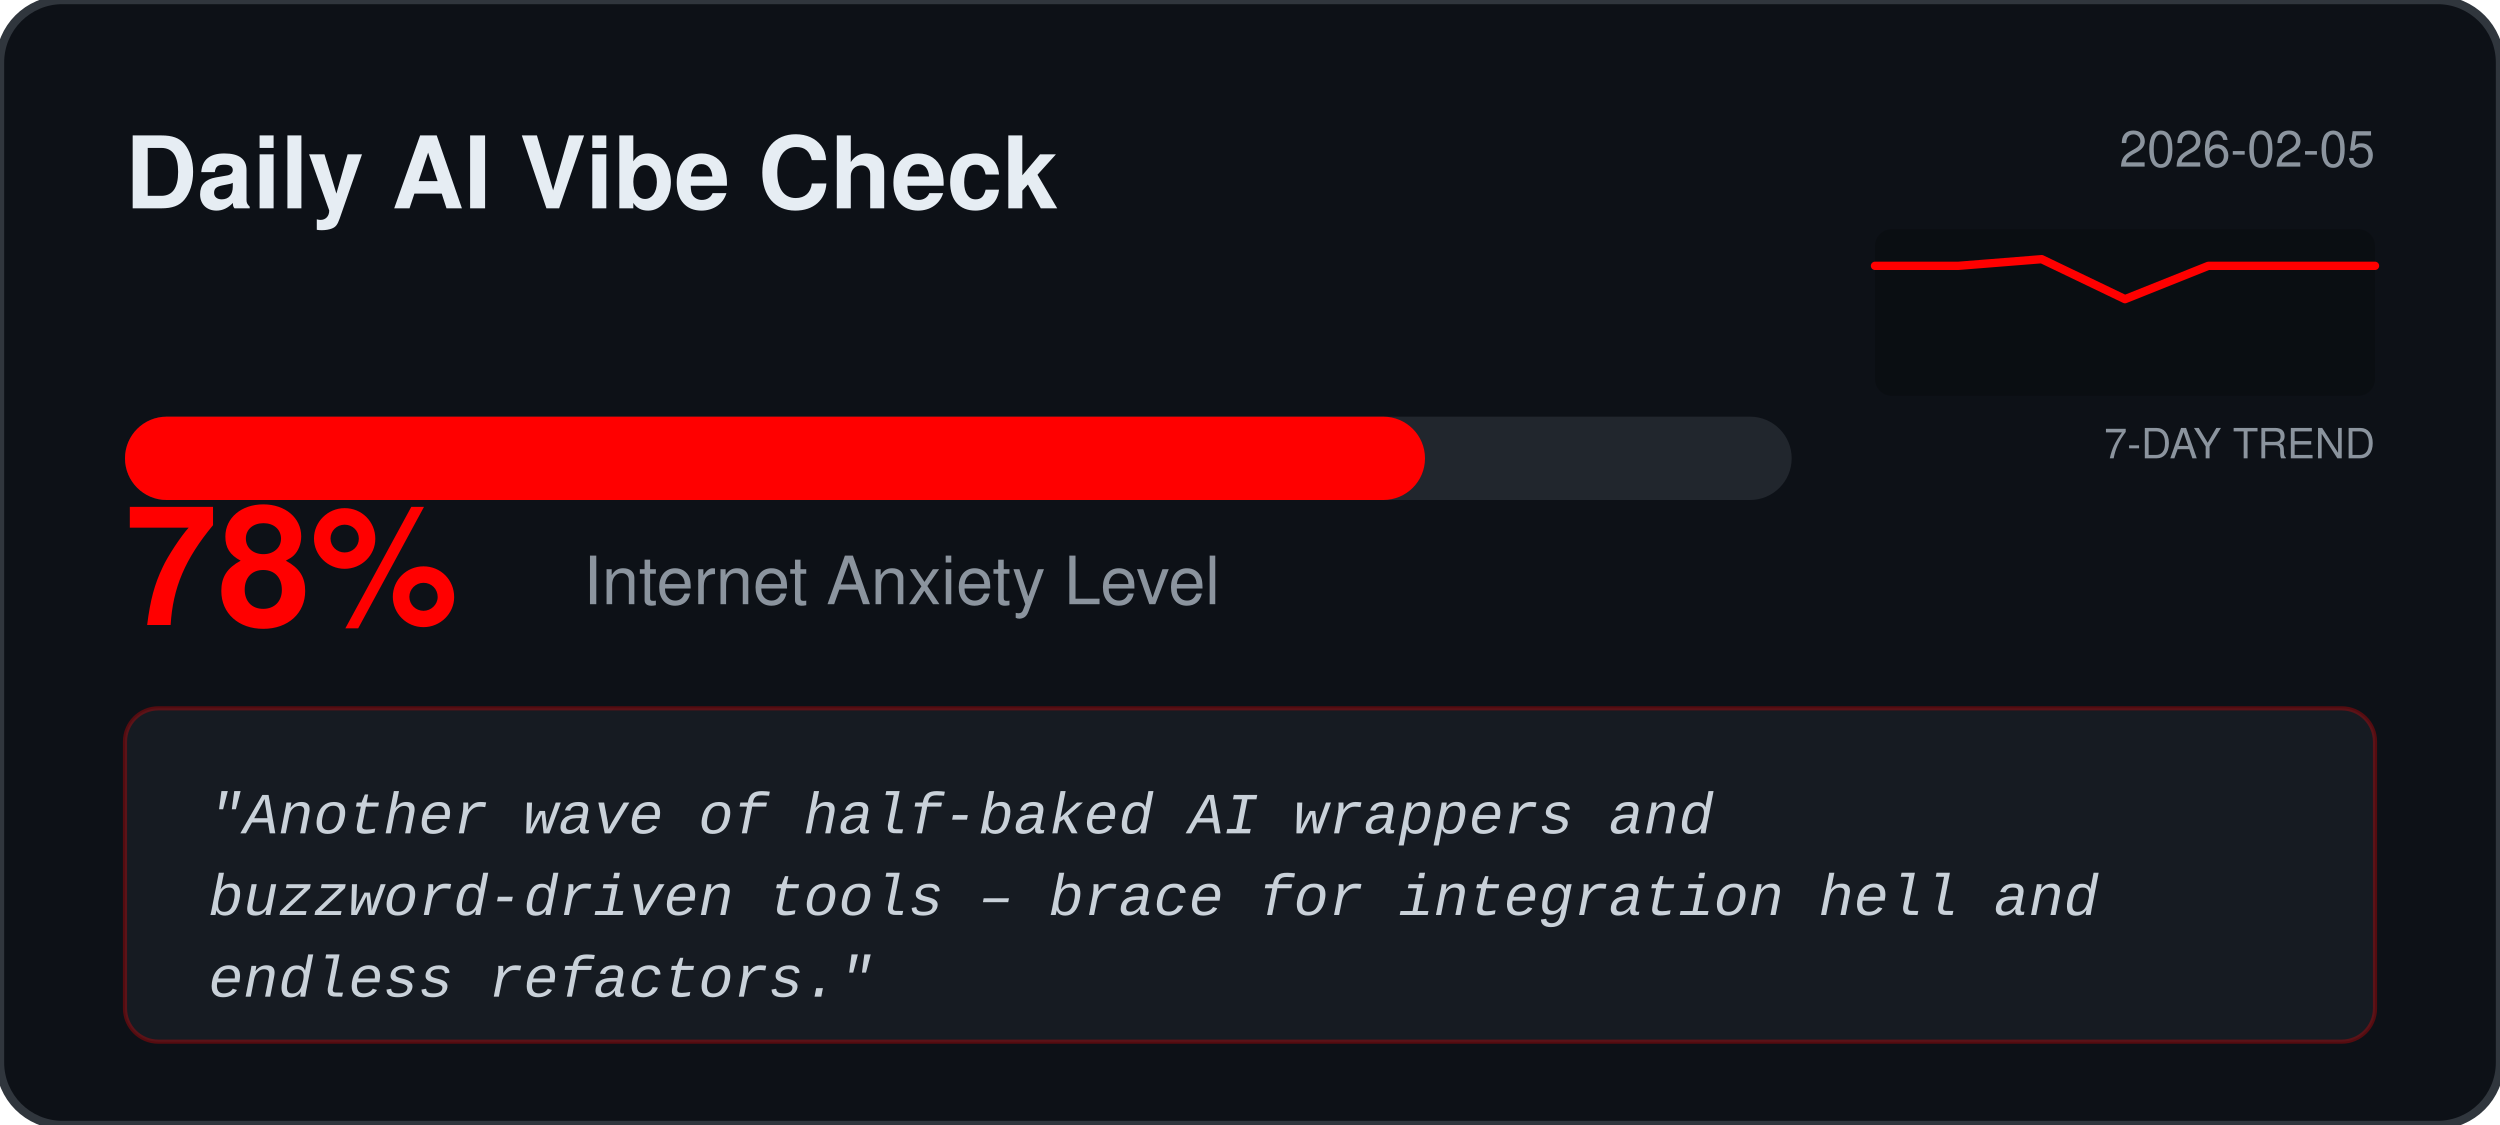
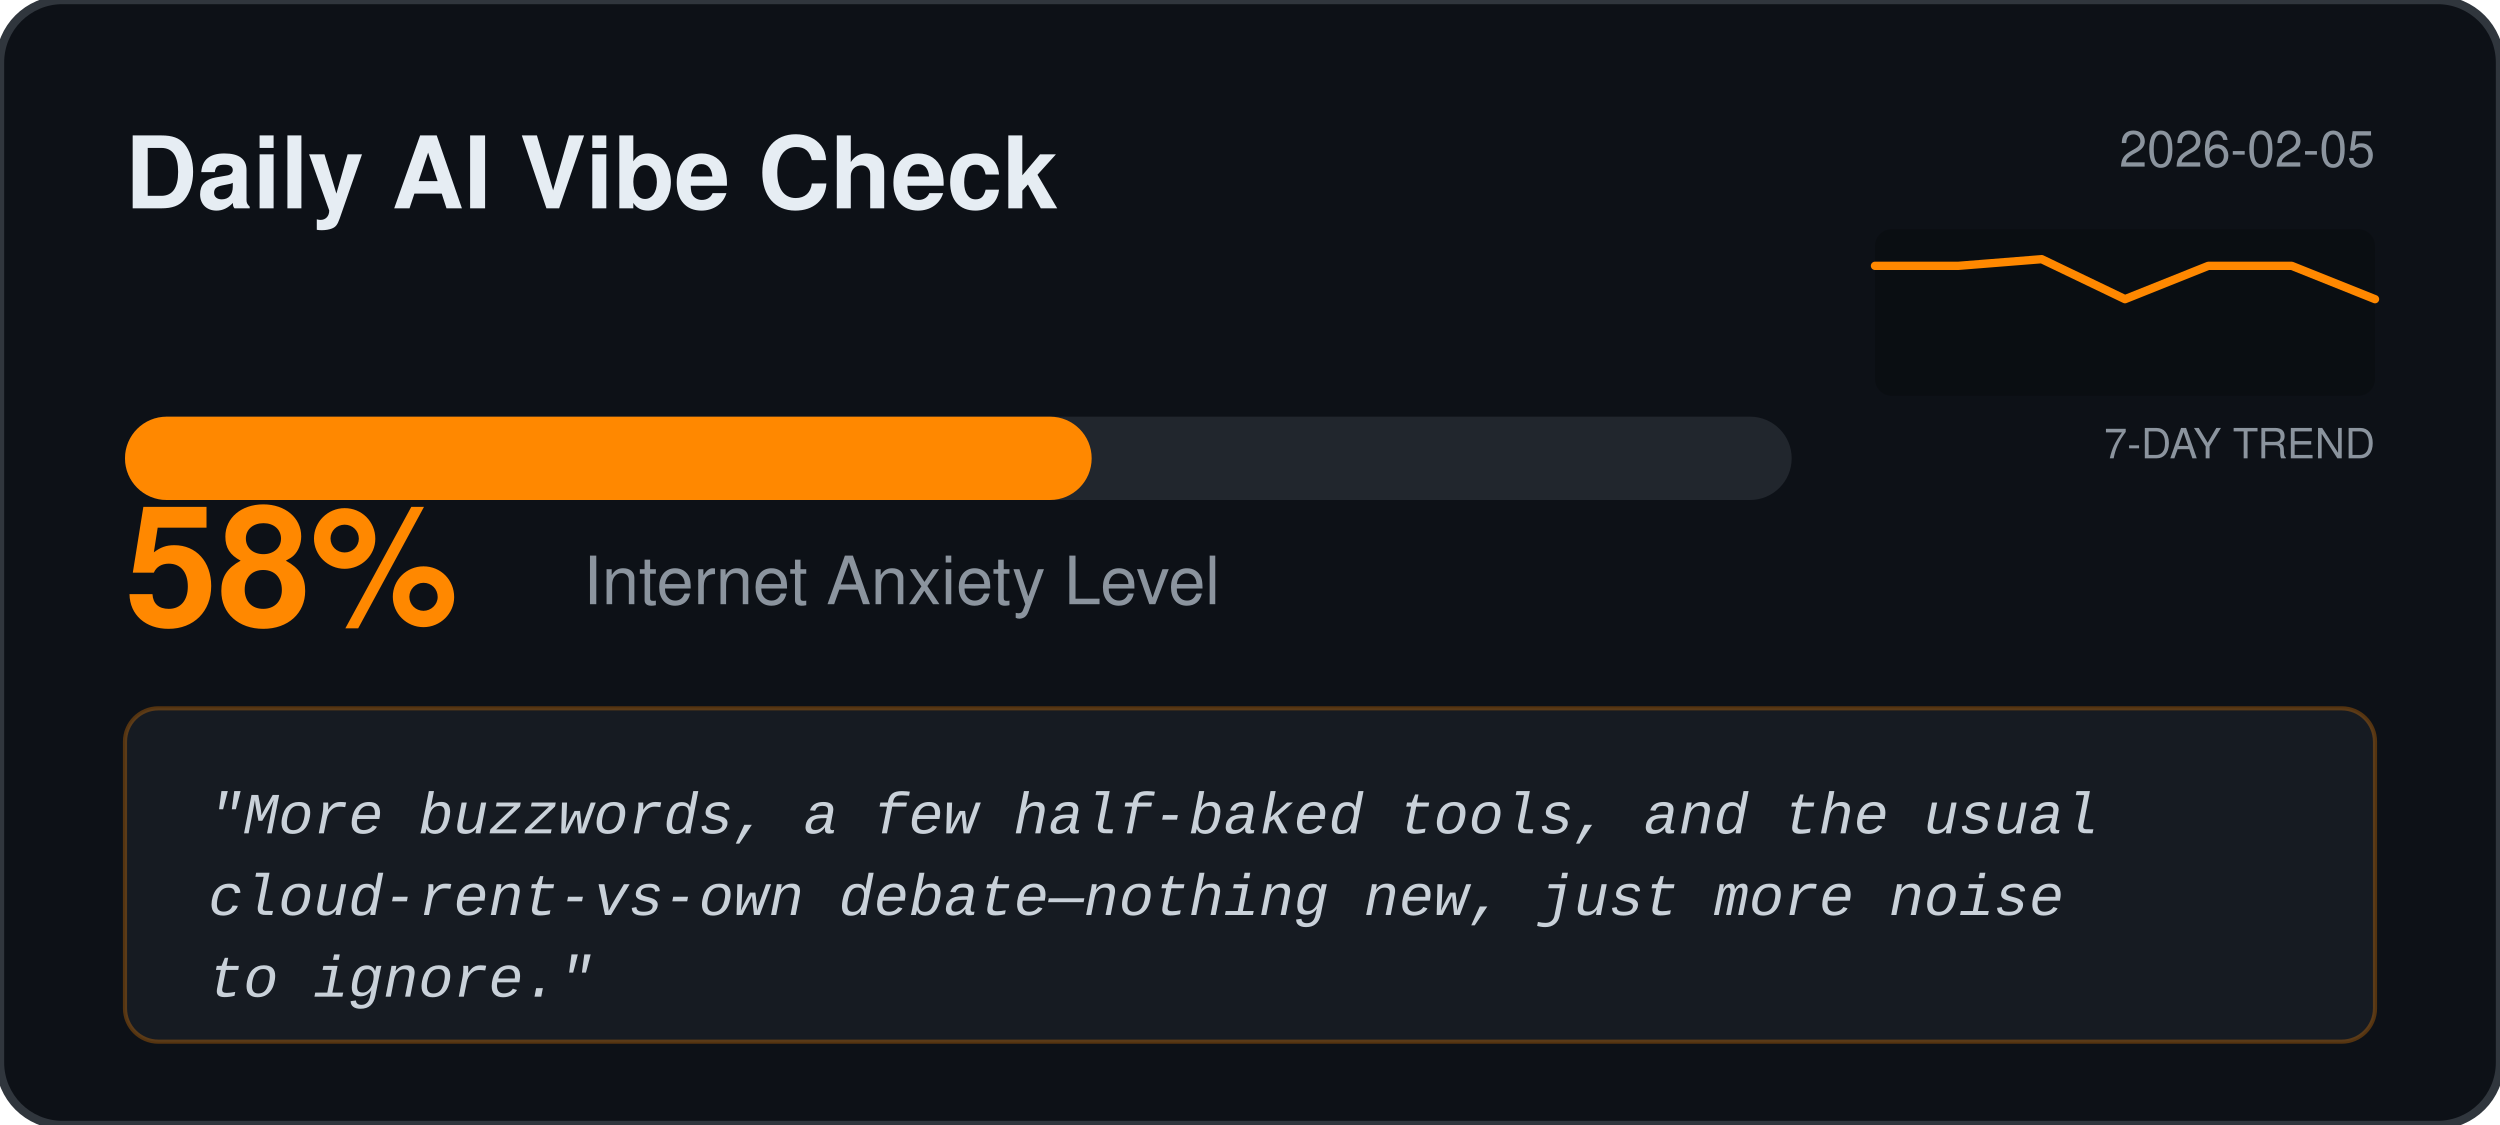
<svg xmlns="http://www.w3.org/2000/svg" width="600" height="270" viewBox="0 0 600 270" fill="none">
  <rect width="600" height="270" rx="15" fill="#0D1117" stroke="#30363D" stroke-width="2" />
  <text x="30" y="50" fill="#E6EDF3" font-family="Segoe UI, Helvetica, sans-serif" font-weight="bold" font-size="24">Daily AI Vibe Check</text>
  <text x="570" y="40" fill="#8B949E" font-family="Segoe UI, Helvetica, sans-serif" font-size="12" text-anchor="end">2026-02-05</text>
  <rect x="450" y="55" width="120" height="40" fill="#000000" fill-opacity="0.2" rx="4" />
  <text x="570" y="110" fill="#8B949E" font-family="Segoe UI, Helvetica, sans-serif" font-size="10" text-anchor="end">7-DAY TREND</text>
-   <polyline points="450.0,63.8 470.0,63.8 490.0,62.2 510.0,71.8 530.0,63.8 550.0,63.8 570.0,63.8" fill="none" stroke="#FF0000" stroke-width="2" stroke-linecap="round" stroke-linejoin="round" />
+   <polyline points="450.0,63.8 470.0,63.8 490.0,62.2 510.0,71.8 530.0,63.8 550.0,63.8 570.0,71.8" fill="none" stroke="#FF8800" stroke-width="2" stroke-linecap="round" stroke-linejoin="round" />
  <rect x="30" y="100" width="400" height="20" rx="10" fill="#21262D" />
-   <rect x="30" y="100" width="312.0" height="20" rx="10" fill="#FF0000" />
-   <text x="30" y="150" fill="#FF0000" font-family="Segoe UI, Helvetica, sans-serif" font-weight="bold" font-size="40">78%</text>
+   <rect x="30" y="100" width="232" height="20" rx="10" fill="#FF8800" />
+   <text x="30" y="150" fill="#FF8800" font-family="Segoe UI, Helvetica, sans-serif" font-weight="bold" font-size="40">58%</text>
  <text x="140" y="145" fill="#8B949E" font-family="Segoe UI, Helvetica, sans-serif" font-size="16">Internet Anxiety Level</text>
-   <rect x="30" y="170" width="540" height="80" rx="8" fill="#161B22" stroke="#FF0000" stroke-opacity="0.3" />
+   <rect x="30" y="170" width="540" height="80" rx="8" fill="#161B22" stroke="#FF8800" stroke-opacity="0.3" />
  <text x="50" y="200" fill="#C9D1D9" font-family="Courier New, monospace" font-size="14" font-style="italic">
-     <tspan x="50" dy="0">"Another wave of half‑baked AI wrappers and</tspan>
-     <tspan x="50" dy="1.4em">buzzword‑driven tools – brace for integration hell and</tspan>
-     <tspan x="50" dy="1.4em">endless refactors."</tspan>
+     <tspan x="50" dy="0">"More buzzwords, a few half‑baked tools, and the usual</tspan>
+     <tspan x="50" dy="1.4em">cloud‑rent‑vs‑own debate—nothing new, just more noise</tspan>
+     <tspan x="50" dy="1.4em">to ignore."</tspan>
  </text>
</svg>
